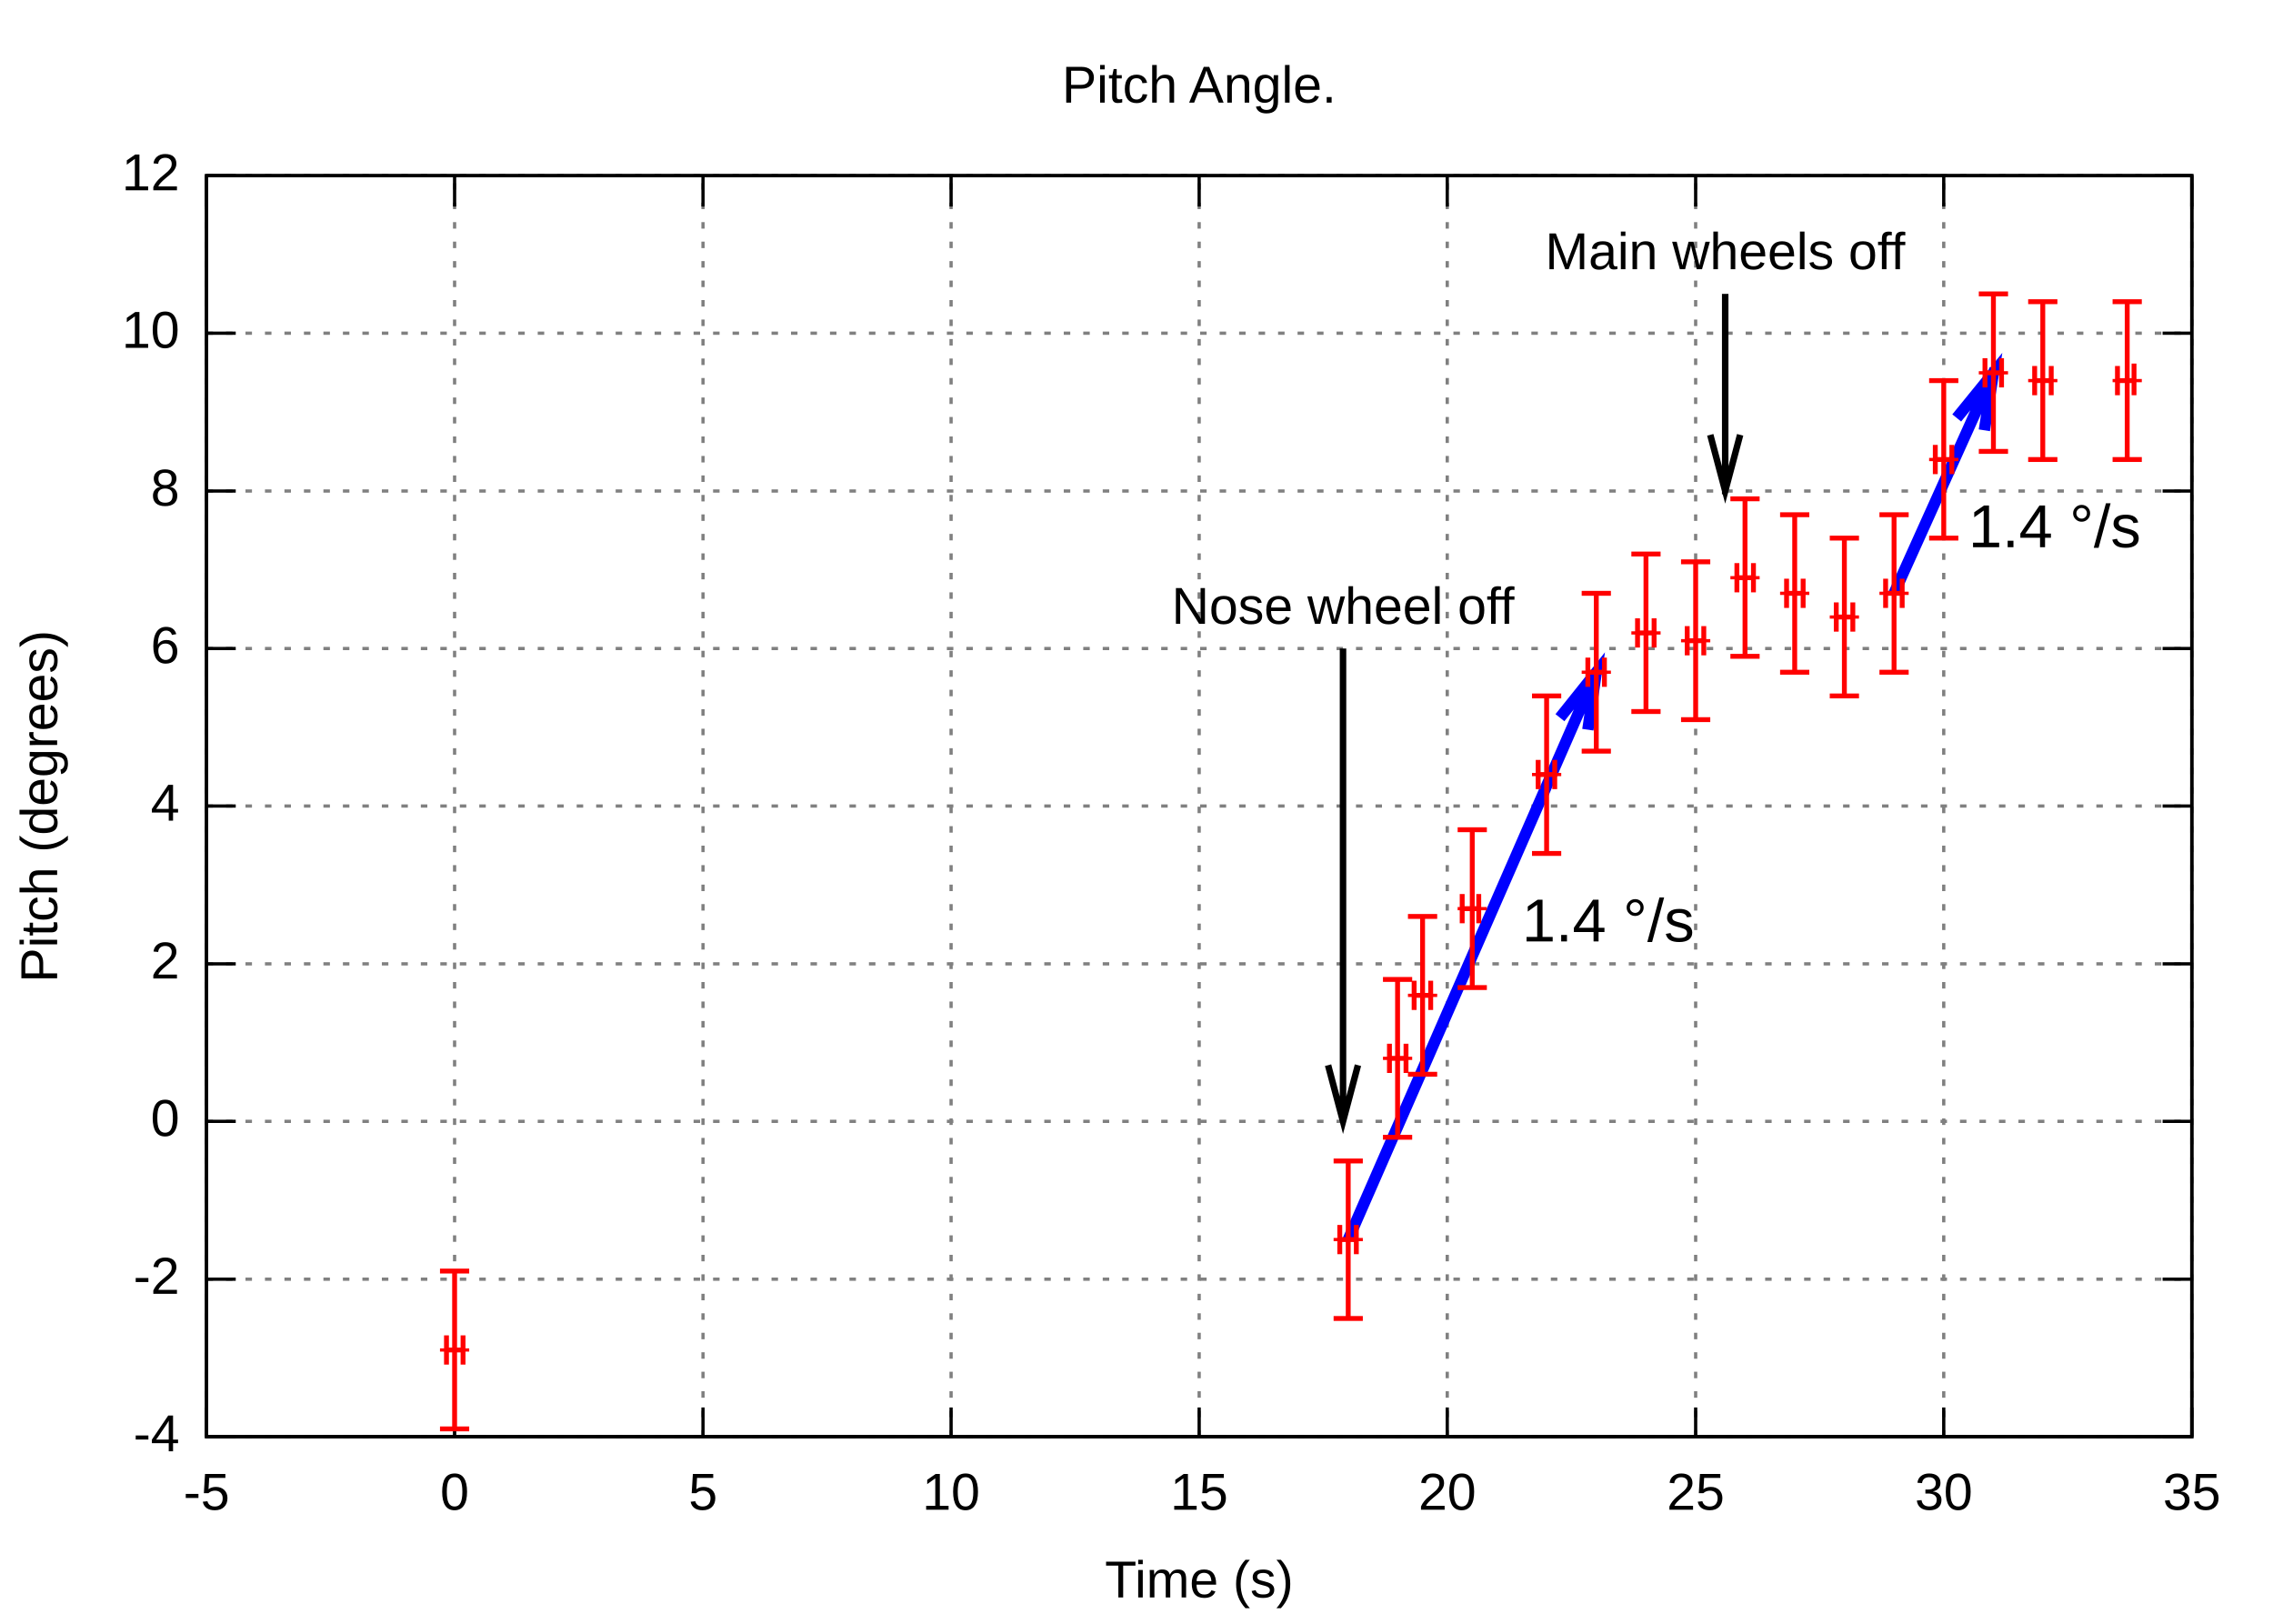
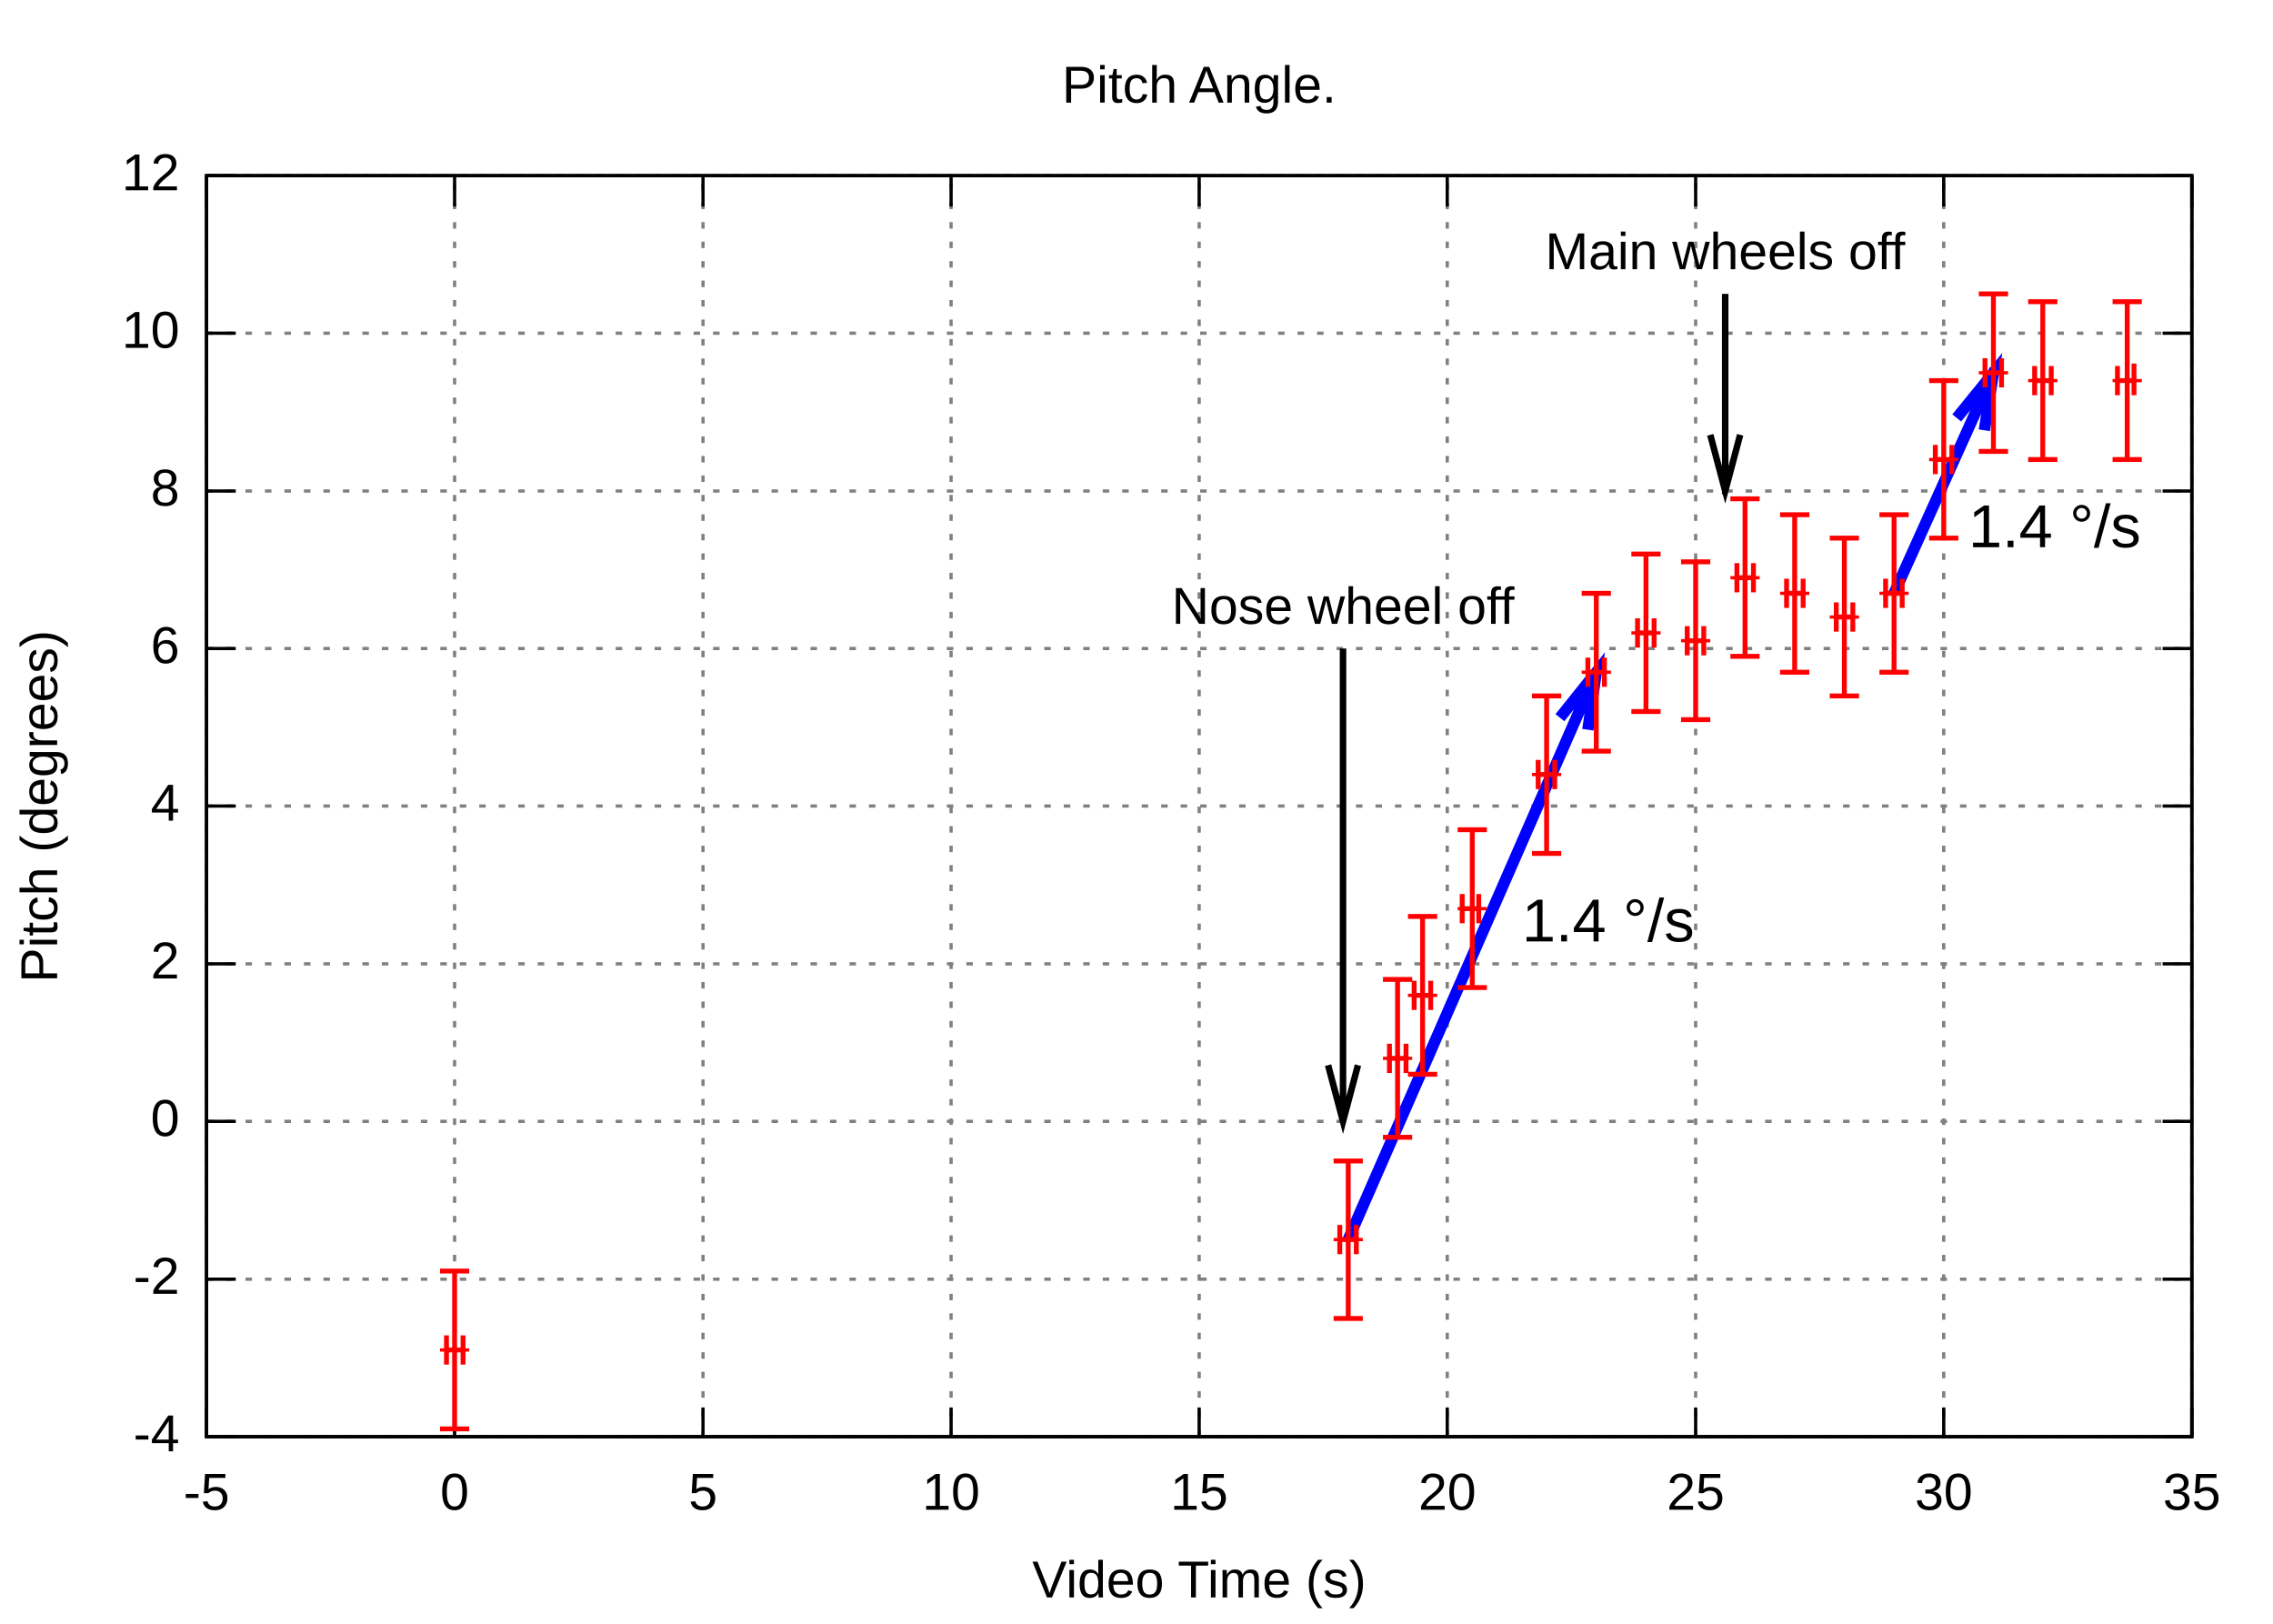
<svg xmlns="http://www.w3.org/2000/svg" xmlns:xlink="http://www.w3.org/1999/xlink" width="700" height="500" viewBox="0 0 700 500">
  <g id="gnuplot_canvas">
    <rect x="0" y="0" width="700" height="500" fill="none" />
    <defs>
      <circle id="gpDot" r="0.5" stroke-width="0.5" />
      <path id="gpPt0" stroke-width="0.222" stroke="currentColor" d="M-1,0 h2 M0,-1 v2" />
      <path id="gpPt1" stroke-width="0.222" stroke="currentColor" d="M-1,-1 L1,1 M1,-1 L-1,1" />
      <path id="gpPt2" stroke-width="0.222" stroke="currentColor" d="M-1,0 L1,0 M0,-1 L0,1 M-1,-1 L1,1 M-1,1 L1,-1" />
      <rect id="gpPt3" stroke-width="0.222" stroke="currentColor" x="-1" y="-1" width="2" height="2" />
      <rect id="gpPt4" stroke-width="0.222" stroke="currentColor" fill="currentColor" x="-1" y="-1" width="2" height="2" />
      <circle id="gpPt5" stroke-width="0.222" stroke="currentColor" cx="0" cy="0" r="1" />
      <use xlink:href="#gpPt5" id="gpPt6" fill="currentColor" stroke="none" />
      <path id="gpPt7" stroke-width="0.222" stroke="currentColor" d="M0,-1.33 L-1.33,0.67 L1.33,0.67 z" />
      <use xlink:href="#gpPt7" id="gpPt8" fill="currentColor" stroke="none" />
      <use xlink:href="#gpPt7" id="gpPt9" stroke="currentColor" transform="rotate(180)" />
      <use xlink:href="#gpPt9" id="gpPt10" fill="currentColor" stroke="none" />
      <use xlink:href="#gpPt3" id="gpPt11" stroke="currentColor" transform="rotate(45)" />
      <use xlink:href="#gpPt11" id="gpPt12" fill="currentColor" stroke="none" />
    </defs>
    <g style="fill:none; color:white; stroke:currentColor; stroke-width:1.00; stroke-linecap:butt; stroke-linejoin:miter">
</g>
    <g style="fill:none; color:black; stroke:currentColor; stroke-width:1.00; stroke-linecap:butt; stroke-linejoin:miter">
</g>
    <g style="fill:none; color:gray; stroke:currentColor; stroke-width:1.00; stroke-linecap:butt; stroke-linejoin:miter">
      <path stroke="gray" stroke-dasharray=" 2,4" class="gridline" d="M63.6,442.4 L675.0,442.4  h0.01" />
    </g>
    <g style="fill:none; color:black; stroke:currentColor; stroke-width:1.00; stroke-linecap:butt; stroke-linejoin:miter">
      <path stroke="black" d="M63.6,442.4 L72.6,442.4 M675.0,442.4 L666.0,442.4  h0.01" />
      <g transform="translate(55.3,446.9)" style="stroke:none; fill:black; font-family:Arial; font-size:12.00pt; text-anchor:end">
        <text>-4</text>
      </g>
    </g>
    <g style="fill:none; color:gray; stroke:currentColor; stroke-width:1.00; stroke-linecap:butt; stroke-linejoin:miter">
      <path stroke="gray" stroke-dasharray=" 2,4" class="gridline" d="M63.6,393.9 L675.0,393.9  h0.01" />
    </g>
    <g style="fill:none; color:black; stroke:currentColor; stroke-width:1.00; stroke-linecap:butt; stroke-linejoin:miter">
      <path stroke="black" d="M63.6,393.9 L72.6,393.9 M675.0,393.9 L666.0,393.9  h0.01" />
      <g transform="translate(55.3,398.4)" style="stroke:none; fill:black; font-family:Arial; font-size:12.00pt; text-anchor:end">
        <text>-2</text>
      </g>
    </g>
    <g style="fill:none; color:gray; stroke:currentColor; stroke-width:1.00; stroke-linecap:butt; stroke-linejoin:miter">
      <path stroke="gray" stroke-dasharray=" 2,4" class="gridline" d="M63.6,345.3 L675.0,345.3  h0.01" />
    </g>
    <g style="fill:none; color:black; stroke:currentColor; stroke-width:1.00; stroke-linecap:butt; stroke-linejoin:miter">
      <path stroke="black" d="M63.6,345.3 L72.6,345.3 M675.0,345.3 L666.0,345.3  h0.01" />
      <g transform="translate(55.3,349.8)" style="stroke:none; fill:black; font-family:Arial; font-size:12.00pt; text-anchor:end">
        <text> 0</text>
      </g>
    </g>
    <g style="fill:none; color:gray; stroke:currentColor; stroke-width:1.00; stroke-linecap:butt; stroke-linejoin:miter">
      <path stroke="gray" stroke-dasharray=" 2,4" class="gridline" d="M63.6,296.8 L675.0,296.8  h0.01" />
    </g>
    <g style="fill:none; color:black; stroke:currentColor; stroke-width:1.00; stroke-linecap:butt; stroke-linejoin:miter">
      <path stroke="black" d="M63.6,296.8 L72.6,296.8 M675.0,296.8 L666.0,296.8  h0.01" />
      <g transform="translate(55.3,301.3)" style="stroke:none; fill:black; font-family:Arial; font-size:12.00pt; text-anchor:end">
        <text> 2</text>
      </g>
    </g>
    <g style="fill:none; color:gray; stroke:currentColor; stroke-width:1.00; stroke-linecap:butt; stroke-linejoin:miter">
      <path stroke="gray" stroke-dasharray=" 2,4" class="gridline" d="M63.6,248.2 L675.0,248.2  h0.01" />
    </g>
    <g style="fill:none; color:black; stroke:currentColor; stroke-width:1.00; stroke-linecap:butt; stroke-linejoin:miter">
      <path stroke="black" d="M63.6,248.2 L72.6,248.2 M675.0,248.2 L666.0,248.2  h0.01" />
      <g transform="translate(55.3,252.7)" style="stroke:none; fill:black; font-family:Arial; font-size:12.00pt; text-anchor:end">
        <text> 4</text>
      </g>
    </g>
    <g style="fill:none; color:gray; stroke:currentColor; stroke-width:1.00; stroke-linecap:butt; stroke-linejoin:miter">
      <path stroke="gray" stroke-dasharray=" 2,4" class="gridline" d="M63.6,199.7 L675.0,199.7  h0.01" />
    </g>
    <g style="fill:none; color:black; stroke:currentColor; stroke-width:1.00; stroke-linecap:butt; stroke-linejoin:miter">
      <path stroke="black" d="M63.6,199.7 L72.6,199.7 M675.0,199.7 L666.0,199.7  h0.01" />
      <g transform="translate(55.3,204.2)" style="stroke:none; fill:black; font-family:Arial; font-size:12.00pt; text-anchor:end">
        <text> 6</text>
      </g>
    </g>
    <g style="fill:none; color:gray; stroke:currentColor; stroke-width:1.00; stroke-linecap:butt; stroke-linejoin:miter">
      <path stroke="gray" stroke-dasharray=" 2,4" class="gridline" d="M63.6,151.2 L675.0,151.2  h0.01" />
    </g>
    <g style="fill:none; color:black; stroke:currentColor; stroke-width:1.00; stroke-linecap:butt; stroke-linejoin:miter">
      <path stroke="black" d="M63.6,151.2 L72.6,151.2 M675.0,151.2 L666.0,151.2  h0.01" />
      <g transform="translate(55.3,155.7)" style="stroke:none; fill:black; font-family:Arial; font-size:12.00pt; text-anchor:end">
        <text> 8</text>
      </g>
    </g>
    <g style="fill:none; color:gray; stroke:currentColor; stroke-width:1.00; stroke-linecap:butt; stroke-linejoin:miter">
      <path stroke="gray" stroke-dasharray=" 2,4" class="gridline" d="M63.6,102.6 L675.0,102.6  h0.01" />
    </g>
    <g style="fill:none; color:black; stroke:currentColor; stroke-width:1.00; stroke-linecap:butt; stroke-linejoin:miter">
      <path stroke="black" d="M63.6,102.6 L72.6,102.6 M675.0,102.6 L666.0,102.6  h0.01" />
      <g transform="translate(55.3,107.1)" style="stroke:none; fill:black; font-family:Arial; font-size:12.00pt; text-anchor:end">
        <text> 10</text>
      </g>
    </g>
    <g style="fill:none; color:gray; stroke:currentColor; stroke-width:1.00; stroke-linecap:butt; stroke-linejoin:miter">
      <path stroke="gray" stroke-dasharray=" 2,4" class="gridline" d="M63.6,54.1 L675.0,54.1  h0.01" />
    </g>
    <g style="fill:none; color:black; stroke:currentColor; stroke-width:1.00; stroke-linecap:butt; stroke-linejoin:miter">
      <path stroke="black" d="M63.6,54.1 L72.6,54.1 M675.0,54.1 L666.0,54.1  h0.01" />
      <g transform="translate(55.3,58.6)" style="stroke:none; fill:black; font-family:Arial; font-size:12.00pt; text-anchor:end">
        <text> 12</text>
      </g>
    </g>
    <g style="fill:none; color:gray; stroke:currentColor; stroke-width:1.00; stroke-linecap:butt; stroke-linejoin:miter">
      <path stroke="gray" stroke-dasharray=" 2,4" class="gridline" d="M63.6,442.4 L63.6,54.1  h0.01" />
    </g>
    <g style="fill:none; color:black; stroke:currentColor; stroke-width:1.00; stroke-linecap:butt; stroke-linejoin:miter">
      <path stroke="black" d="M63.6,442.4 L63.6,433.4 M63.6,54.1 L63.6,63.1  h0.01" />
      <g transform="translate(63.6,464.9)" style="stroke:none; fill:black; font-family:Arial; font-size:12.00pt; text-anchor:middle">
        <text>-5</text>
      </g>
    </g>
    <g style="fill:none; color:gray; stroke:currentColor; stroke-width:1.00; stroke-linecap:butt; stroke-linejoin:miter">
      <path stroke="gray" stroke-dasharray=" 2,4" class="gridline" d="M140.0,442.4 L140.0,54.1  h0.01" />
    </g>
    <g style="fill:none; color:black; stroke:currentColor; stroke-width:1.00; stroke-linecap:butt; stroke-linejoin:miter">
      <path stroke="black" d="M140.0,442.4 L140.0,433.4 M140.0,54.1 L140.0,63.1  h0.01" />
      <g transform="translate(140.0,464.9)" style="stroke:none; fill:black; font-family:Arial; font-size:12.00pt; text-anchor:middle">
        <text> 0</text>
      </g>
    </g>
    <g style="fill:none; color:gray; stroke:currentColor; stroke-width:1.00; stroke-linecap:butt; stroke-linejoin:miter">
      <path stroke="gray" stroke-dasharray=" 2,4" class="gridline" d="M216.5,442.4 L216.5,54.1  h0.01" />
    </g>
    <g style="fill:none; color:black; stroke:currentColor; stroke-width:1.00; stroke-linecap:butt; stroke-linejoin:miter">
      <path stroke="black" d="M216.5,442.4 L216.5,433.4 M216.5,54.1 L216.5,63.1  h0.01" />
      <g transform="translate(216.5,464.9)" style="stroke:none; fill:black; font-family:Arial; font-size:12.00pt; text-anchor:middle">
        <text> 5</text>
      </g>
    </g>
    <g style="fill:none; color:gray; stroke:currentColor; stroke-width:1.00; stroke-linecap:butt; stroke-linejoin:miter">
      <path stroke="gray" stroke-dasharray=" 2,4" class="gridline" d="M292.9,442.4 L292.9,54.1  h0.01" />
    </g>
    <g style="fill:none; color:black; stroke:currentColor; stroke-width:1.00; stroke-linecap:butt; stroke-linejoin:miter">
      <path stroke="black" d="M292.9,442.4 L292.9,433.4 M292.9,54.1 L292.9,63.1  h0.01" />
      <g transform="translate(292.9,464.9)" style="stroke:none; fill:black; font-family:Arial; font-size:12.00pt; text-anchor:middle">
        <text> 10</text>
      </g>
    </g>
    <g style="fill:none; color:gray; stroke:currentColor; stroke-width:1.00; stroke-linecap:butt; stroke-linejoin:miter">
      <path stroke="gray" stroke-dasharray=" 2,4" class="gridline" d="M369.3,442.4 L369.3,54.1  h0.01" />
    </g>
    <g style="fill:none; color:black; stroke:currentColor; stroke-width:1.00; stroke-linecap:butt; stroke-linejoin:miter">
      <path stroke="black" d="M369.3,442.4 L369.3,433.4 M369.3,54.1 L369.3,63.1  h0.01" />
      <g transform="translate(369.3,464.9)" style="stroke:none; fill:black; font-family:Arial; font-size:12.00pt; text-anchor:middle">
        <text> 15</text>
      </g>
    </g>
    <g style="fill:none; color:gray; stroke:currentColor; stroke-width:1.00; stroke-linecap:butt; stroke-linejoin:miter">
      <path stroke="gray" stroke-dasharray=" 2,4" class="gridline" d="M445.7,442.4 L445.7,54.1  h0.01" />
    </g>
    <g style="fill:none; color:black; stroke:currentColor; stroke-width:1.00; stroke-linecap:butt; stroke-linejoin:miter">
      <path stroke="black" d="M445.7,442.4 L445.7,433.4 M445.7,54.1 L445.7,63.1  h0.01" />
      <g transform="translate(445.7,464.9)" style="stroke:none; fill:black; font-family:Arial; font-size:12.00pt; text-anchor:middle">
        <text> 20</text>
      </g>
    </g>
    <g style="fill:none; color:gray; stroke:currentColor; stroke-width:1.00; stroke-linecap:butt; stroke-linejoin:miter">
      <path stroke="gray" stroke-dasharray=" 2,4" class="gridline" d="M522.2,442.4 L522.2,54.1  h0.01" />
    </g>
    <g style="fill:none; color:black; stroke:currentColor; stroke-width:1.00; stroke-linecap:butt; stroke-linejoin:miter">
      <path stroke="black" d="M522.2,442.4 L522.2,433.4 M522.2,54.1 L522.2,63.1  h0.01" />
      <g transform="translate(522.2,464.9)" style="stroke:none; fill:black; font-family:Arial; font-size:12.00pt; text-anchor:middle">
        <text> 25</text>
      </g>
    </g>
    <g style="fill:none; color:gray; stroke:currentColor; stroke-width:1.00; stroke-linecap:butt; stroke-linejoin:miter">
      <path stroke="gray" stroke-dasharray=" 2,4" class="gridline" d="M598.6,442.4 L598.6,54.1  h0.01" />
    </g>
    <g style="fill:none; color:black; stroke:currentColor; stroke-width:1.00; stroke-linecap:butt; stroke-linejoin:miter">
      <path stroke="black" d="M598.6,442.4 L598.6,433.4 M598.6,54.1 L598.6,63.1  h0.01" />
      <g transform="translate(598.6,464.9)" style="stroke:none; fill:black; font-family:Arial; font-size:12.00pt; text-anchor:middle">
        <text> 30</text>
      </g>
    </g>
    <g style="fill:none; color:gray; stroke:currentColor; stroke-width:1.00; stroke-linecap:butt; stroke-linejoin:miter">
      <path stroke="gray" stroke-dasharray=" 2,4" class="gridline" d="M675.0,442.4 L675.0,54.1  h0.01" />
    </g>
    <g style="fill:none; color:black; stroke:currentColor; stroke-width:1.00; stroke-linecap:butt; stroke-linejoin:miter">
      <path stroke="black" d="M675.0,442.4 L675.0,433.4 M675.0,54.1 L675.0,63.1  h0.01" />
      <g transform="translate(675.0,464.9)" style="stroke:none; fill:black; font-family:Arial; font-size:12.00pt; text-anchor:middle">
        <text> 35</text>
      </g>
      <path stroke="black" d="M63.6,54.1 L63.6,442.4 L675.0,442.4 L675.0,54.1 L63.6,54.1 Z  h0.01" />
      <g transform="translate(17.6,248.3) rotate(270)" style="stroke:none; fill:black; font-family:Arial; font-size:12.00pt; text-anchor:middle">
        <text>Pitch (degrees)</text>
      </g>
      <g transform="translate(369.3,491.9)" style="stroke:none; fill:black; font-family:Arial; font-size:12.00pt; text-anchor:middle">
-         <text>Time (s)</text>
+         <text>Video Time (s)</text>
      </g>
      <g transform="translate(369.3,31.6)" style="stroke:none; fill:black; font-family:Arial; font-size:12.00pt; text-anchor:middle">
        <text>Pitch Angle.</text>
      </g>
      <g transform="translate(468.7,289.9)" style="stroke:none; fill:black; font-family:Arial; font-size:14.00pt; text-anchor:start">
        <text>1.4 °/s</text>
      </g>
      <g transform="translate(606.2,168.5)" style="stroke:none; fill:black; font-family:Arial; font-size:14.00pt; text-anchor:start">
        <text>1.4 °/s</text>
      </g>
      <g transform="translate(413.6,192.1)" style="stroke:none; fill:black; font-family:Arial; font-size:12.00pt; text-anchor:middle">
        <text>Nose wheel off</text>
      </g>
      <g transform="translate(531.3,82.9)" style="stroke:none; fill:black; font-family:Arial; font-size:12.00pt; text-anchor:middle">
        <text>Main wheels off</text>
      </g>
    </g>
    <g style="fill:none; color:black; stroke:currentColor; stroke-width:3.50; stroke-linecap:butt; stroke-linejoin:miter">
      <path stroke="rgb(  0,   0, 255)" d="M489.0,224.7 L491.6,207.0 L480.4,221.0 M415.2,381.7 L491.6,207.0 M611.1,132.5 L613.9,114.8 L602.6,128.7    M583.3,182.7 L613.9,114.8  h0.01" />
    </g>
    <g style="fill:none; color:black; stroke:rgb(  0,   0, 255); stroke-width:2.00; stroke-linecap:butt; stroke-linejoin:miter">
      <path stroke="rgb(  0,   0,   0)" d="M409.0,328.0 L413.6,345.3 L418.2,328.0 M413.6,199.7 L413.6,345.3 M526.7,133.9 L531.3,151.2 L535.9,133.9    M531.3,90.5 L531.3,151.2  h0.01" />
    </g>
    <g style="fill:none; color:black; stroke:rgb(  0,   0,   0); stroke-width:1.00; stroke-linecap:butt; stroke-linejoin:miter">
</g>
    <g id="gnuplot_plot_1">
      <g style="fill:none; color:white; stroke:black; stroke-width:1.50; stroke-linecap:butt; stroke-linejoin:miter">
</g>
      <g style="fill:none; color:red; stroke:currentColor; stroke-width:1.50; stroke-linecap:butt; stroke-linejoin:miter">
        <path stroke="red" d="M140.0,440.0 L140.0,391.4 M135.5,440.0 L144.5,440.0 M135.5,391.4 L144.5,391.4 M415.2,406.0 L415.2,357.5    M410.7,406.0 L419.7,406.0 M410.7,357.5 L419.7,357.5 M430.4,350.2 L430.4,301.6 M425.9,350.2 L434.9,350.2    M425.9,301.6 L434.9,301.6 M438.1,330.8 L438.1,282.2 M433.6,330.8 L442.6,330.8 M433.6,282.2 L442.6,282.2    M453.4,304.1 L453.4,255.5 M448.9,304.1 L457.9,304.1 M448.9,255.5 L457.9,255.5 M476.3,262.8 L476.3,214.3    M471.8,262.8 L480.8,262.8 M471.8,214.3 L480.8,214.3 M491.6,231.3 L491.6,182.7 M487.1,231.3 L496.1,231.3    M487.1,182.7 L496.1,182.7 M506.9,219.1 L506.9,170.6 M502.4,219.1 L511.4,219.1 M502.4,170.6 L511.4,170.6    M522.2,221.6 L522.2,173.0 M517.7,221.6 L526.7,221.6 M517.7,173.0 L526.7,173.0 M537.4,202.1 L537.4,153.6    M532.9,202.1 L541.9,202.1 M532.9,153.6 L541.9,153.6 M552.7,207.0 L552.7,158.5 M548.2,207.0 L557.2,207.0    M548.2,158.5 L557.2,158.5 M568.0,214.3 L568.0,165.7 M563.5,214.3 L572.5,214.3 M563.5,165.7 L572.5,165.7    M583.3,207.0 L583.3,158.5 M578.8,207.0 L587.8,207.0 M578.8,158.5 L587.8,158.5 M598.6,165.7 L598.6,117.2    M594.1,165.7 L603.1,165.7 M594.1,117.2 L603.1,117.2 M613.9,139.0 L613.9,90.5 M609.4,139.0 L618.4,139.0    M609.4,90.5 L618.4,90.5 M629.1,141.5 L629.1,92.9 M624.6,141.5 L633.6,141.5 M624.6,92.9 L633.6,92.9    M655.1,141.5 L655.1,92.9 M650.6,141.5 L659.6,141.5 M650.6,92.9 L659.6,92.9 M137.5,415.7 L142.6,415.7    M137.5,420.2 L137.5,411.2 M142.6,420.2 L142.6,411.2 M412.6,381.7 L417.7,381.7 M412.6,386.2 L412.6,377.2    M417.7,386.2 L417.7,377.2 M427.9,325.9 L433.0,325.9 M427.9,330.4 L427.9,321.4 M433.0,330.4 L433.0,321.4    M435.5,306.5 L440.6,306.5 M435.5,311.0 L435.5,302.0 M440.6,311.0 L440.6,302.0 M450.3,279.8 L455.4,279.8    M450.3,284.3 L450.3,275.3 M455.4,284.3 L455.4,275.3 M473.7,238.5 L478.8,238.5 M473.7,243.0 L473.7,234.0    M478.8,243.0 L478.8,234.0 M489.0,207.0 L494.1,207.0 M489.0,211.5 L489.0,202.5 M494.1,211.5 L494.1,202.5    M504.3,194.9 L509.4,194.9 M504.3,199.4 L504.3,190.4 M509.4,199.4 L509.4,190.4 M519.6,197.3 L524.7,197.3    M519.6,201.8 L519.6,192.8 M524.7,201.8 L524.7,192.8 M534.9,177.9 L540.0,177.9 M534.9,182.4 L534.9,173.4    M540.0,182.4 L540.0,173.4 M550.2,182.7 L555.3,182.7 M550.2,187.2 L550.2,178.2 M555.3,187.2 L555.3,178.2    M565.5,190.0 L570.6,190.0 M565.5,194.5 L565.5,185.5 M570.6,194.5 L570.6,185.5 M580.7,182.7 L585.8,182.7    M580.7,187.2 L580.7,178.2 M585.8,187.2 L585.8,178.2 M596.0,141.5 L601.1,141.5 M596.0,146.0 L596.0,137.0    M601.1,146.0 L601.1,137.0 M611.3,114.8 L616.4,114.8 M611.3,119.3 L611.3,110.3 M616.4,119.3 L616.4,110.3    M626.6,117.2 L631.7,117.2 M626.6,121.7 L626.6,112.7 M631.7,121.7 L631.7,112.7 M652.1,117.2 L657.2,117.2    M652.1,121.7 L652.1,112.7 M657.2,121.7 L657.2,112.7  h0.01" />
        <use xlink:href="#gpPt0" transform="translate(140.0,415.7) scale(4.50)" color="red" />
        <use xlink:href="#gpPt0" transform="translate(415.2,381.7) scale(4.50)" color="red" />
        <use xlink:href="#gpPt0" transform="translate(430.4,325.9) scale(4.50)" color="red" />
        <use xlink:href="#gpPt0" transform="translate(438.1,306.5) scale(4.50)" color="red" />
        <use xlink:href="#gpPt0" transform="translate(453.4,279.8) scale(4.50)" color="red" />
        <use xlink:href="#gpPt0" transform="translate(476.3,238.5) scale(4.50)" color="red" />
        <use xlink:href="#gpPt0" transform="translate(491.6,207.0) scale(4.50)" color="red" />
        <use xlink:href="#gpPt0" transform="translate(506.9,194.9) scale(4.50)" color="red" />
        <use xlink:href="#gpPt0" transform="translate(522.2,197.3) scale(4.50)" color="red" />
        <use xlink:href="#gpPt0" transform="translate(537.4,177.9) scale(4.50)" color="red" />
        <use xlink:href="#gpPt0" transform="translate(552.7,182.7) scale(4.50)" color="red" />
        <use xlink:href="#gpPt0" transform="translate(568.0,190.0) scale(4.50)" color="red" />
        <use xlink:href="#gpPt0" transform="translate(583.3,182.7) scale(4.50)" color="red" />
        <use xlink:href="#gpPt0" transform="translate(598.6,141.5) scale(4.50)" color="red" />
        <use xlink:href="#gpPt0" transform="translate(613.9,114.8) scale(4.50)" color="red" />
        <use xlink:href="#gpPt0" transform="translate(629.1,117.2) scale(4.50)" color="red" />
        <use xlink:href="#gpPt0" transform="translate(655.1,117.2) scale(4.50)" color="red" />
      </g>
    </g>
    <g style="fill:none; color:white; stroke:red; stroke-width:1.00; stroke-linecap:butt; stroke-linejoin:miter">
</g>
    <g style="fill:none; color:black; stroke:currentColor; stroke-width:1.00; stroke-linecap:butt; stroke-linejoin:miter">
      <path stroke="black" d="M63.6,54.1 L63.6,442.4 L675.0,442.4 L675.0,54.1 L63.6,54.1 Z  h0.01" />
    </g>
  </g>
</svg>
